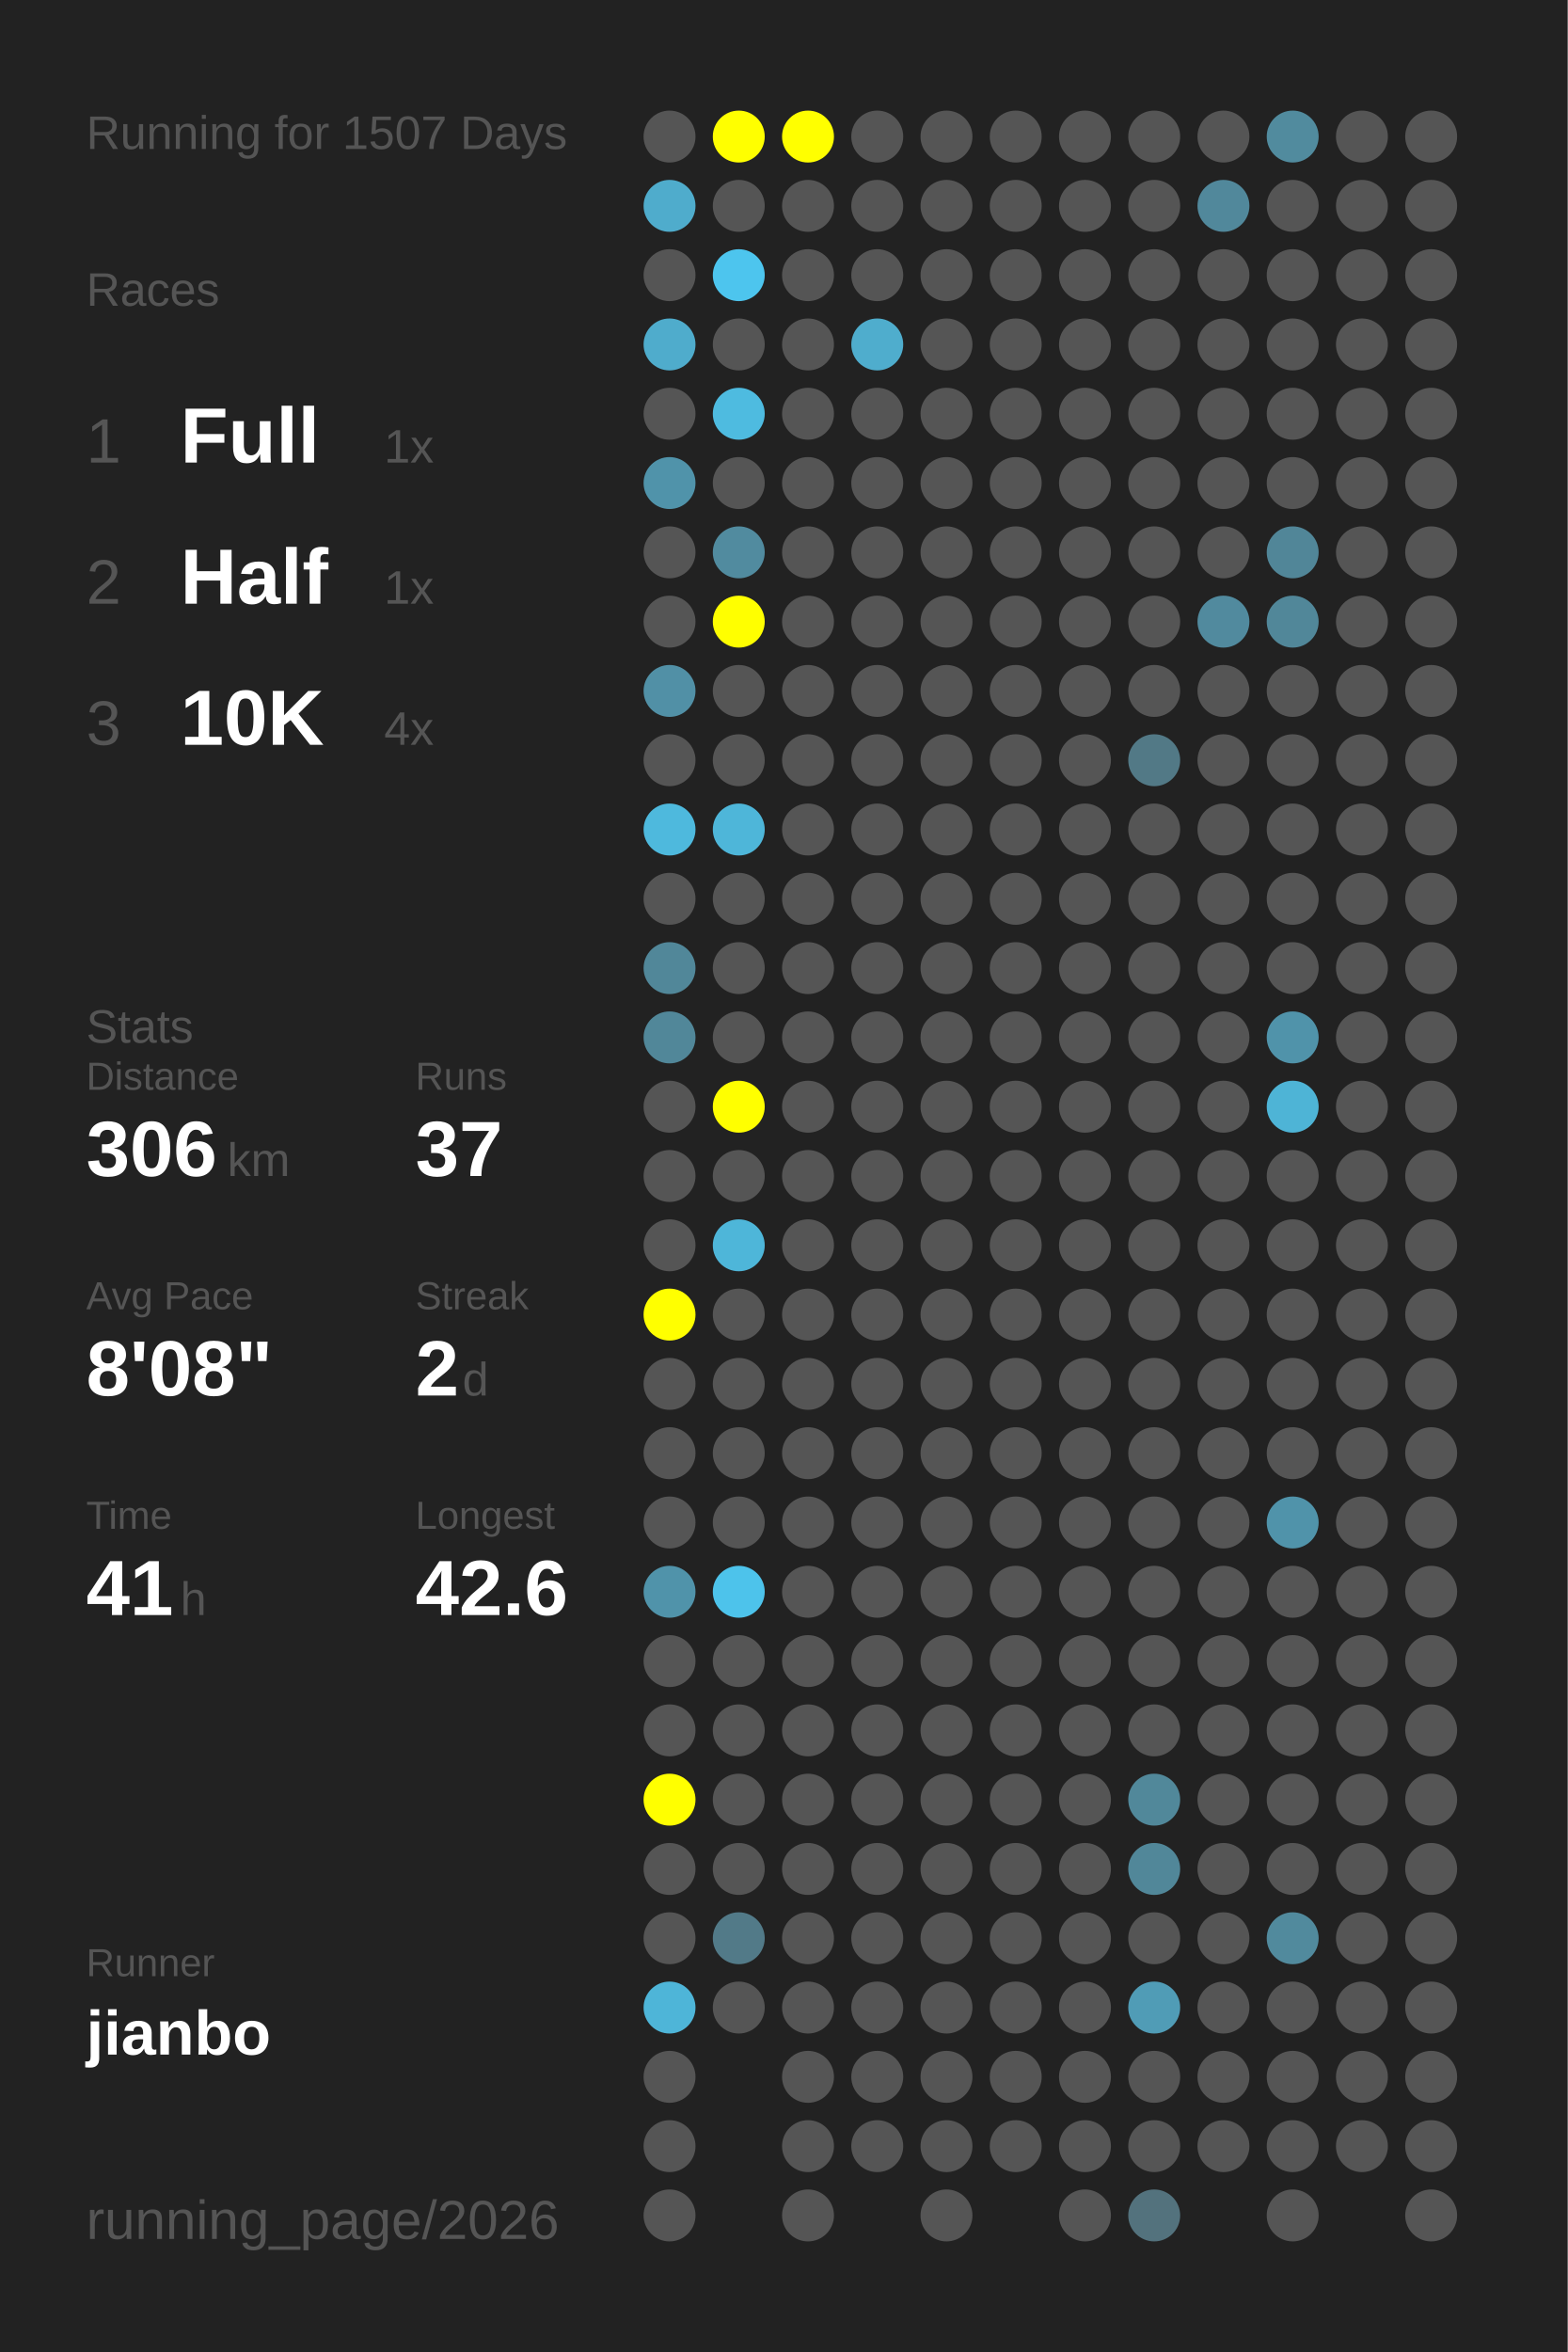
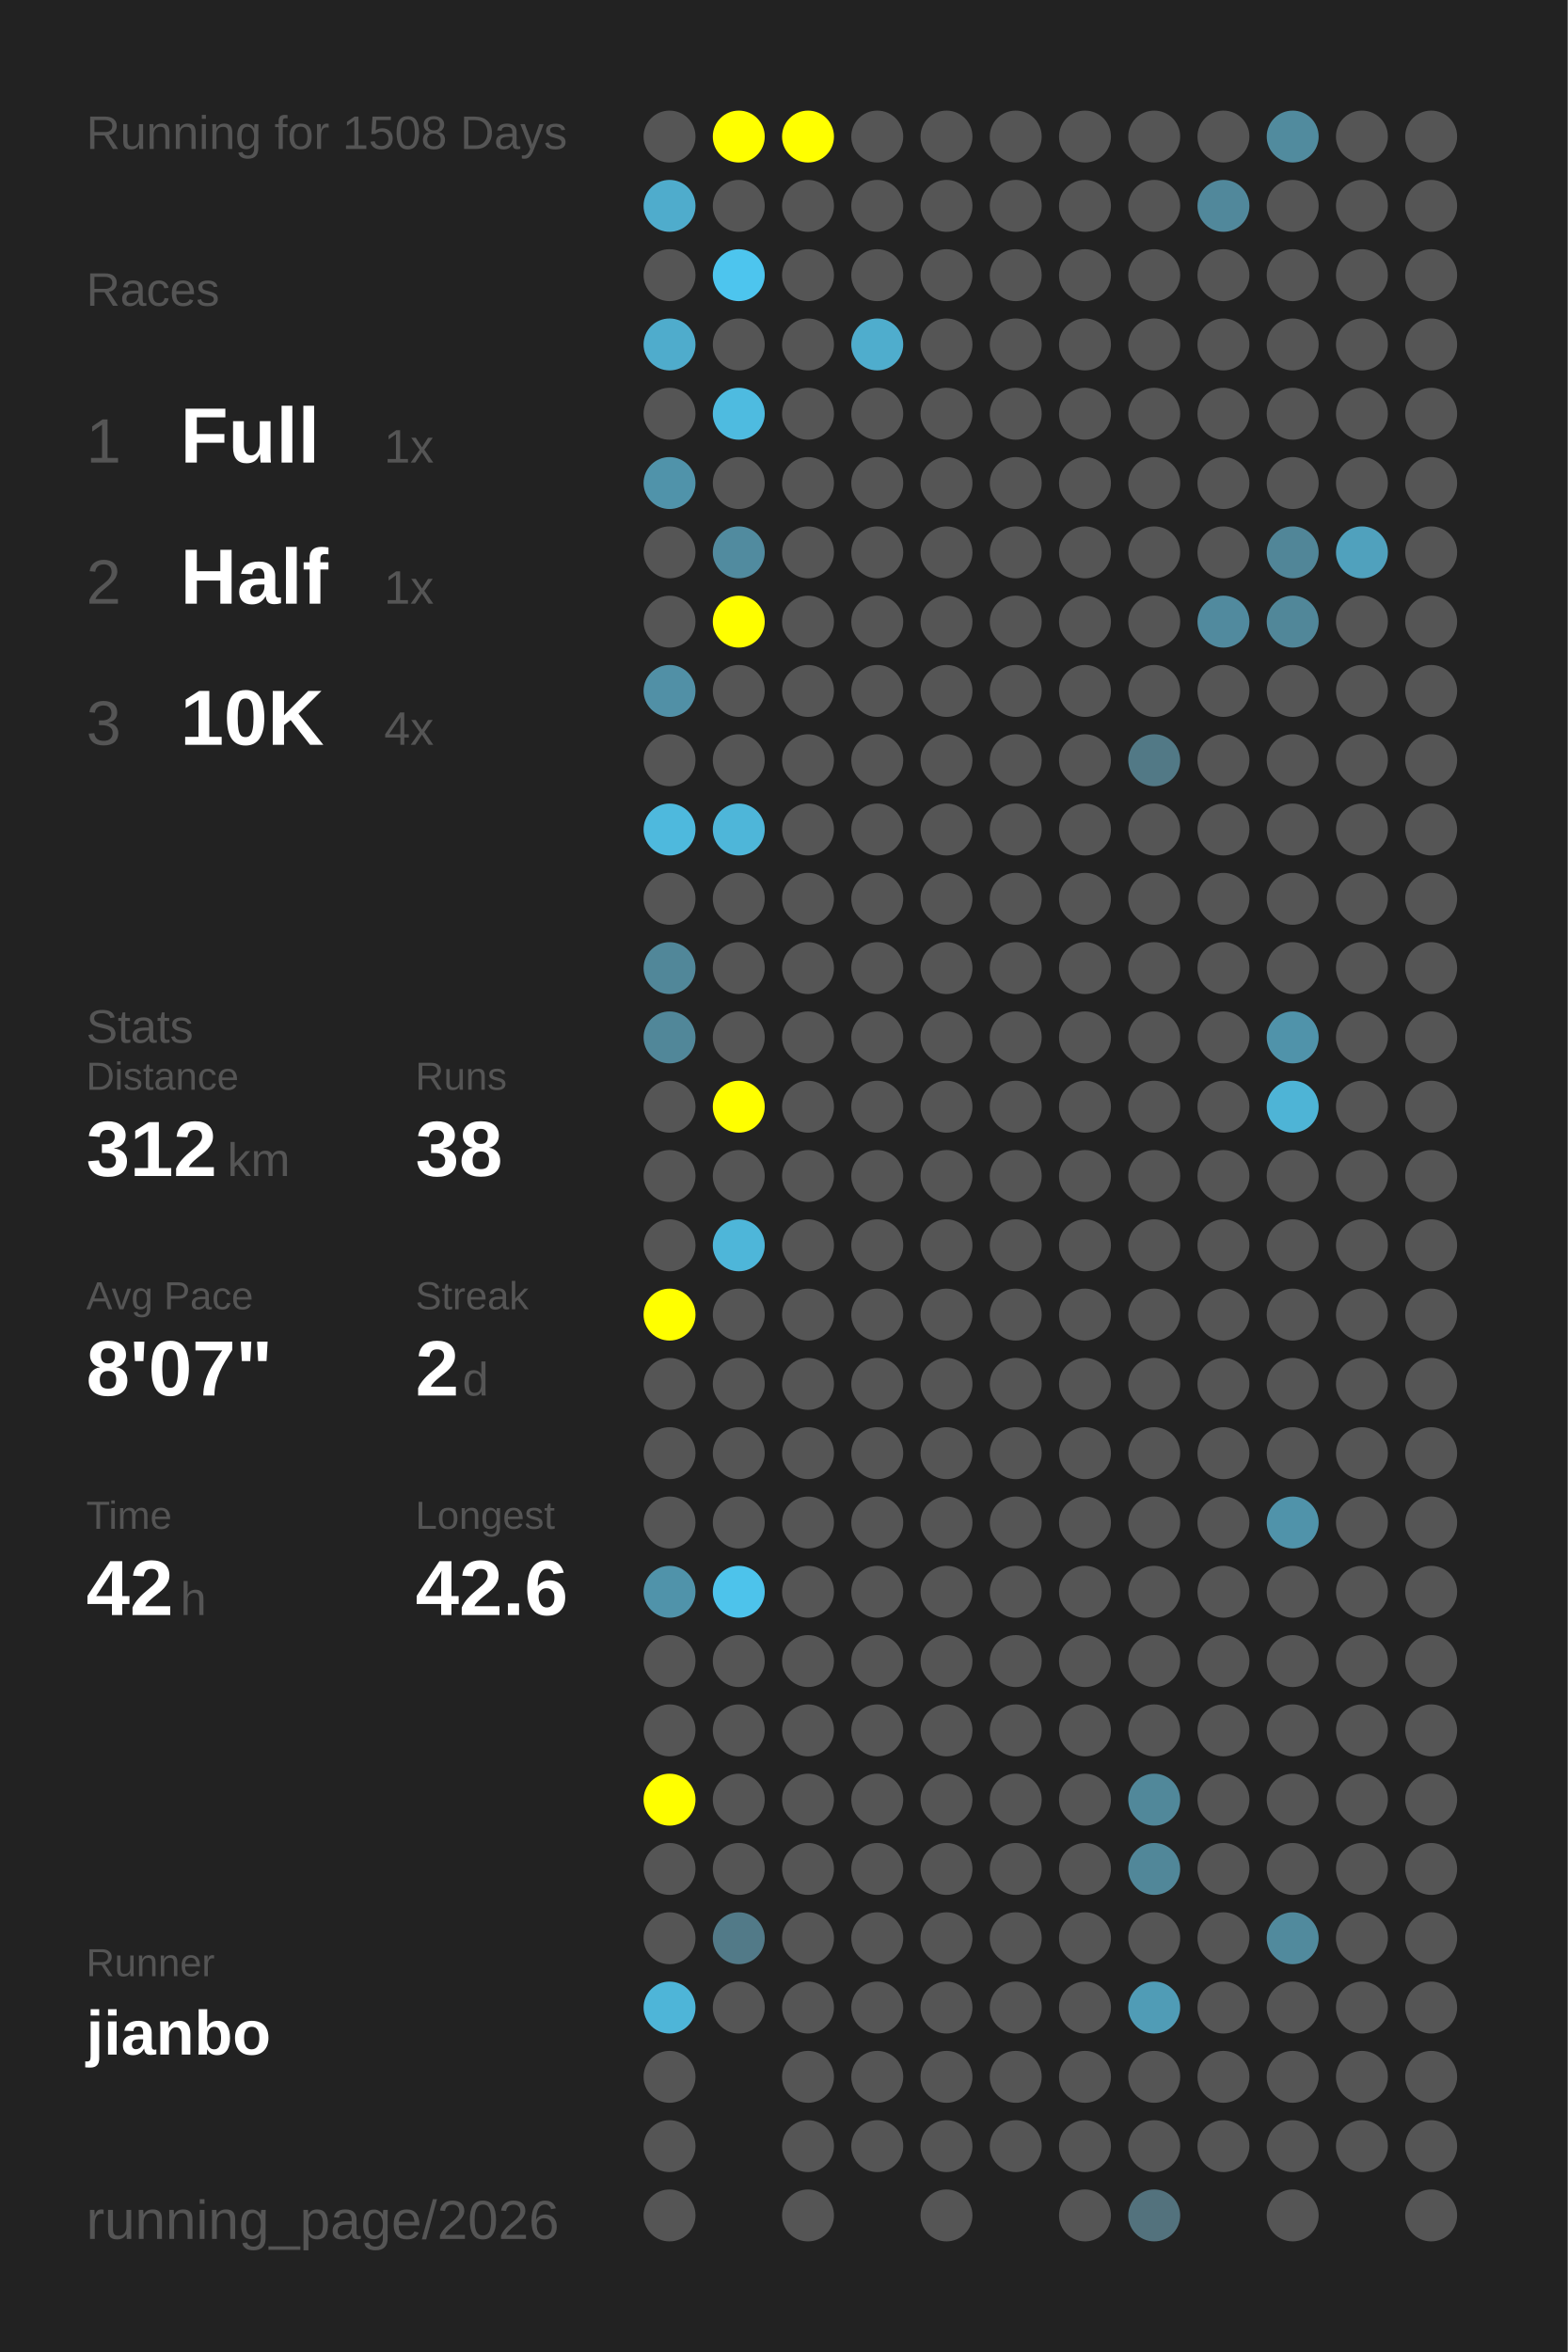
<svg xmlns="http://www.w3.org/2000/svg" baseProfile="full" height="300mm" version="1.1" viewBox="0,0,200,300" width="200mm">
  <defs />
  <rect fill="#222222" height="300" width="200" x="0" y="0" />
-   <text fill="#555555" style="font-size:6px; font-family:Arial;" x="11" y="19">Running for 1507 Days</text>
+   <text fill="#555555" style="font-size:6px; font-family:Arial;" x="11" y="19">Running for 1508 Days</text>
  <text fill="#555555" style="font-size:6px; font-family:Arial;" x="11" y="39">Races</text>
  <text fill="#555555" style="font-size:8px; font-family:Arial;" x="11" y="59">1</text>
  <text fill="#FFFFFF" style="font-size:10px; font-family:Arial; font-weight:bold;" x="23" y="59">Full</text>
  <text fill="#555555" style="font-size:6px; font-family:Arial;" x="49" y="59">1x</text>
  <text fill="#555555" style="font-size:8px; font-family:Arial;" x="11" y="77">2</text>
  <text fill="#FFFFFF" style="font-size:10px; font-family:Arial; font-weight:bold;" x="23" y="77">Half</text>
  <text fill="#555555" style="font-size:6px; font-family:Arial;" x="49" y="77">1x</text>
  <text fill="#555555" style="font-size:8px; font-family:Arial;" x="11" y="95">3</text>
  <text fill="#FFFFFF" style="font-size:10px; font-family:Arial; font-weight:bold;" x="23" y="95">10K</text>
  <text fill="#555555" style="font-size:6px; font-family:Arial;" x="49" y="95">4x</text>
  <text fill="#555555" style="font-size:6px; font-family:Arial;" x="11" y="133">Stats</text>
  <text fill="#555555" style="font-size:5px; font-family:Arial;" x="11" y="139">Distance</text>
-   <text fill="#FFFFFF" style="font-size:10px; font-family:Arial; font-weight:bold;" x="11" y="150">306</text>
+   <text fill="#FFFFFF" style="font-size:10px; font-family:Arial; font-weight:bold;" x="11" y="150">312</text>
  <text fill="#555555" style="font-size:6px; font-family:Arial;" x="29" y="150">km</text>
  <text fill="#555555" style="font-size:5px; font-family:Arial;" x="53" y="139">Runs</text>
-   <text fill="#FFFFFF" style="font-size:10px; font-family:Arial; font-weight:bold;" x="53" y="150">37</text>
+   <text fill="#FFFFFF" style="font-size:10px; font-family:Arial; font-weight:bold;" x="53" y="150">38</text>
  <text fill="#555555" style="font-size:5px; font-family:Arial;" x="11" y="167">Avg Pace</text>
-   <text fill="#FFFFFF" style="font-size:10px; font-family:Arial; font-weight:bold;" x="11" y="178">8'08"</text>
+   <text fill="#FFFFFF" style="font-size:10px; font-family:Arial; font-weight:bold;" x="11" y="178">8'07"</text>
  <text fill="#555555" style="font-size:5px; font-family:Arial;" x="53" y="167">Streak</text>
  <text fill="#FFFFFF" style="font-size:10px; font-family:Arial; font-weight:bold;" x="53" y="178">2</text>
  <text fill="#555555" style="font-size:6px; font-family:Arial;" x="59" y="178">d</text>
  <text fill="#555555" style="font-size:5px; font-family:Arial;" x="11" y="195">Time</text>
-   <text fill="#FFFFFF" style="font-size:10px; font-family:Arial; font-weight:bold;" x="11" y="206">41</text>
+   <text fill="#FFFFFF" style="font-size:10px; font-family:Arial; font-weight:bold;" x="11" y="206">42</text>
  <text fill="#555555" style="font-size:6px; font-family:Arial;" x="23" y="206">h</text>
  <text fill="#555555" style="font-size:5px; font-family:Arial;" x="53" y="195">Longest</text>
  <text fill="#FFFFFF" style="font-size:10px; font-family:Arial; font-weight:bold;" x="53" y="206">42.6</text>
  <text fill="#555555" style="font-size:5px; font-family:Arial;" x="11" y="252.065">Runner</text>
  <text fill="#FFFFFF" style="font-size:8px; font-family:Arial; font-weight:bold;" x="11" y="262.065">jianbo</text>
  <text fill="#555555" style="font-size:7px; font-family:Arial;" x="11" y="285.581">running_page/2026</text>
  <circle cx="85.417" cy="17.419" fill="#555555" r="3.312" />
  <circle cx="85.417" cy="26.258" fill="#4faccc" r="3.312" />
  <circle cx="85.417" cy="35.097" fill="#555555" r="3.312" />
  <circle cx="85.417" cy="43.935" fill="#4faccc" r="3.312" />
  <circle cx="85.417" cy="52.774" fill="#555555" r="3.312" />
  <circle cx="85.417" cy="61.613" fill="#5093aa" r="3.312" />
  <circle cx="85.417" cy="70.452" fill="#555555" r="3.312" />
  <circle cx="85.417" cy="79.29" fill="#555555" r="3.312" />
  <circle cx="85.417" cy="88.129" fill="#5190a6" r="3.312" />
  <circle cx="85.417" cy="96.968" fill="#555555" r="3.312" />
  <circle cx="85.417" cy="105.806" fill="#4eb9dd" r="3.312" />
  <circle cx="85.417" cy="114.645" fill="#555555" r="3.312" />
  <circle cx="85.417" cy="123.484" fill="#518799" r="3.312" />
  <circle cx="85.417" cy="132.323" fill="#518799" r="3.312" />
  <circle cx="85.417" cy="141.161" fill="#555555" r="3.312" />
  <circle cx="85.417" cy="150" fill="#555555" r="3.312" />
  <circle cx="85.417" cy="158.839" fill="#555555" r="3.312" />
  <circle cx="85.417" cy="167.677" fill="#FFFF00" r="3.312" />
  <circle cx="85.417" cy="176.516" fill="#555555" r="3.312" />
  <circle cx="85.417" cy="185.355" fill="#555555" r="3.312" />
  <circle cx="85.417" cy="194.194" fill="#555555" r="3.312" />
  <circle cx="85.417" cy="203.032" fill="#5093aa" r="3.312" />
  <circle cx="85.417" cy="211.871" fill="#555555" r="3.312" />
  <circle cx="85.417" cy="220.71" fill="#555555" r="3.312" />
  <circle cx="85.417" cy="229.548" fill="#FFFF00" r="3.312" />
  <circle cx="85.417" cy="238.387" fill="#555555" r="3.312" />
  <circle cx="85.417" cy="247.226" fill="#555555" r="3.312" />
  <circle cx="85.417" cy="256.065" fill="#4eb5d8" r="3.312" />
  <circle cx="85.417" cy="264.903" fill="#555555" r="3.312" />
  <circle cx="85.417" cy="273.742" fill="#555555" r="3.312" />
  <circle cx="85.417" cy="282.581" fill="#555555" r="3.312" />
  <circle cx="94.25" cy="17.419" fill="#FFFF00" r="3.312" />
  <circle cx="94.25" cy="26.258" fill="#555555" r="3.312" />
  <circle cx="94.25" cy="35.097" fill="#4dc5ee" r="3.312" />
  <circle cx="94.25" cy="43.935" fill="#555555" r="3.312" />
  <circle cx="94.25" cy="52.774" fill="#4ebbe0" r="3.312" />
  <circle cx="94.25" cy="61.613" fill="#555555" r="3.312" />
  <circle cx="94.25" cy="70.452" fill="#518b9f" r="3.312" />
  <circle cx="94.25" cy="79.29" fill="#FFFF00" r="3.312" />
  <circle cx="94.25" cy="88.129" fill="#555555" r="3.312" />
  <circle cx="94.25" cy="96.968" fill="#555555" r="3.312" />
  <circle cx="94.25" cy="105.806" fill="#4eb6d9" r="3.312" />
  <circle cx="94.25" cy="114.645" fill="#555555" r="3.312" />
  <circle cx="94.25" cy="123.484" fill="#555555" r="3.312" />
  <circle cx="94.25" cy="132.323" fill="#555555" r="3.312" />
  <circle cx="94.25" cy="141.161" fill="#FFFF00" r="3.312" />
  <circle cx="94.25" cy="150" fill="#555555" r="3.312" />
  <circle cx="94.25" cy="158.839" fill="#4eb6d9" r="3.312" />
  <circle cx="94.25" cy="167.677" fill="#555555" r="3.312" />
  <circle cx="94.25" cy="176.516" fill="#555555" r="3.312" />
  <circle cx="94.25" cy="185.355" fill="#555555" r="3.312" />
  <circle cx="94.25" cy="194.194" fill="#555555" r="3.312" />
  <circle cx="94.25" cy="203.032" fill="#4dc3eb" r="3.312" />
  <circle cx="94.25" cy="211.871" fill="#555555" r="3.312" />
  <circle cx="94.25" cy="220.71" fill="#555555" r="3.312" />
  <circle cx="94.25" cy="229.548" fill="#555555" r="3.312" />
  <circle cx="94.25" cy="238.387" fill="#555555" r="3.312" />
  <circle cx="94.25" cy="247.226" fill="#527a88" r="3.312" />
  <circle cx="94.25" cy="256.065" fill="#555555" r="3.312" />
  <circle cx="103.083" cy="17.419" fill="#FFFF00" r="3.312" />
  <circle cx="103.083" cy="26.258" fill="#555555" r="3.312" />
  <circle cx="103.083" cy="35.097" fill="#555555" r="3.312" />
  <circle cx="103.083" cy="43.935" fill="#555555" r="3.312" />
  <circle cx="103.083" cy="52.774" fill="#555555" r="3.312" />
  <circle cx="103.083" cy="61.613" fill="#555555" r="3.312" />
  <circle cx="103.083" cy="70.452" fill="#555555" r="3.312" />
  <circle cx="103.083" cy="79.29" fill="#555555" r="3.312" />
  <circle cx="103.083" cy="88.129" fill="#555555" r="3.312" />
  <circle cx="103.083" cy="96.968" fill="#555555" r="3.312" />
  <circle cx="103.083" cy="105.806" fill="#555555" r="3.312" />
  <circle cx="103.083" cy="114.645" fill="#555555" r="3.312" />
  <circle cx="103.083" cy="123.484" fill="#555555" r="3.312" />
  <circle cx="103.083" cy="132.323" fill="#555555" r="3.312" />
  <circle cx="103.083" cy="141.161" fill="#555555" r="3.312" />
  <circle cx="103.083" cy="150" fill="#555555" r="3.312" />
  <circle cx="103.083" cy="158.839" fill="#555555" r="3.312" />
  <circle cx="103.083" cy="167.677" fill="#555555" r="3.312" />
  <circle cx="103.083" cy="176.516" fill="#555555" r="3.312" />
  <circle cx="103.083" cy="185.355" fill="#555555" r="3.312" />
  <circle cx="103.083" cy="194.194" fill="#555555" r="3.312" />
  <circle cx="103.083" cy="203.032" fill="#555555" r="3.312" />
  <circle cx="103.083" cy="211.871" fill="#555555" r="3.312" />
  <circle cx="103.083" cy="220.71" fill="#555555" r="3.312" />
  <circle cx="103.083" cy="229.548" fill="#555555" r="3.312" />
  <circle cx="103.083" cy="238.387" fill="#555555" r="3.312" />
  <circle cx="103.083" cy="247.226" fill="#555555" r="3.312" />
  <circle cx="103.083" cy="256.065" fill="#555555" r="3.312" />
  <circle cx="103.083" cy="264.903" fill="#555555" r="3.312" />
  <circle cx="103.083" cy="273.742" fill="#555555" r="3.312" />
  <circle cx="103.083" cy="282.581" fill="#555555" r="3.312" />
  <circle cx="111.917" cy="17.419" fill="#555555" r="3.312" />
  <circle cx="111.917" cy="26.258" fill="#555555" r="3.312" />
  <circle cx="111.917" cy="35.097" fill="#555555" r="3.312" />
  <circle cx="111.917" cy="43.935" fill="#4fadcd" r="3.312" />
  <circle cx="111.917" cy="52.774" fill="#555555" r="3.312" />
  <circle cx="111.917" cy="61.613" fill="#555555" r="3.312" />
  <circle cx="111.917" cy="70.452" fill="#555555" r="3.312" />
  <circle cx="111.917" cy="79.29" fill="#555555" r="3.312" />
  <circle cx="111.917" cy="88.129" fill="#555555" r="3.312" />
  <circle cx="111.917" cy="96.968" fill="#555555" r="3.312" />
  <circle cx="111.917" cy="105.806" fill="#555555" r="3.312" />
  <circle cx="111.917" cy="114.645" fill="#555555" r="3.312" />
  <circle cx="111.917" cy="123.484" fill="#555555" r="3.312" />
  <circle cx="111.917" cy="132.323" fill="#555555" r="3.312" />
  <circle cx="111.917" cy="141.161" fill="#555555" r="3.312" />
  <circle cx="111.917" cy="150" fill="#555555" r="3.312" />
  <circle cx="111.917" cy="158.839" fill="#555555" r="3.312" />
  <circle cx="111.917" cy="167.677" fill="#555555" r="3.312" />
  <circle cx="111.917" cy="176.516" fill="#555555" r="3.312" />
  <circle cx="111.917" cy="185.355" fill="#555555" r="3.312" />
  <circle cx="111.917" cy="194.194" fill="#555555" r="3.312" />
  <circle cx="111.917" cy="203.032" fill="#555555" r="3.312" />
  <circle cx="111.917" cy="211.871" fill="#555555" r="3.312" />
  <circle cx="111.917" cy="220.71" fill="#555555" r="3.312" />
  <circle cx="111.917" cy="229.548" fill="#555555" r="3.312" />
  <circle cx="111.917" cy="238.387" fill="#555555" r="3.312" />
  <circle cx="111.917" cy="247.226" fill="#555555" r="3.312" />
  <circle cx="111.917" cy="256.065" fill="#555555" r="3.312" />
  <circle cx="111.917" cy="264.903" fill="#555555" r="3.312" />
  <circle cx="111.917" cy="273.742" fill="#555555" r="3.312" />
  <circle cx="120.75" cy="17.419" fill="#555555" r="3.312" />
  <circle cx="120.75" cy="26.258" fill="#555555" r="3.312" />
  <circle cx="120.75" cy="35.097" fill="#555555" r="3.312" />
  <circle cx="120.75" cy="43.935" fill="#555555" r="3.312" />
  <circle cx="120.75" cy="52.774" fill="#555555" r="3.312" />
  <circle cx="120.75" cy="61.613" fill="#555555" r="3.312" />
  <circle cx="120.75" cy="70.452" fill="#555555" r="3.312" />
  <circle cx="120.75" cy="79.29" fill="#555555" r="3.312" />
  <circle cx="120.75" cy="88.129" fill="#555555" r="3.312" />
  <circle cx="120.75" cy="96.968" fill="#555555" r="3.312" />
  <circle cx="120.75" cy="105.806" fill="#555555" r="3.312" />
  <circle cx="120.75" cy="114.645" fill="#555555" r="3.312" />
  <circle cx="120.75" cy="123.484" fill="#555555" r="3.312" />
  <circle cx="120.75" cy="132.323" fill="#555555" r="3.312" />
  <circle cx="120.75" cy="141.161" fill="#555555" r="3.312" />
  <circle cx="120.75" cy="150" fill="#555555" r="3.312" />
  <circle cx="120.75" cy="158.839" fill="#555555" r="3.312" />
  <circle cx="120.75" cy="167.677" fill="#555555" r="3.312" />
  <circle cx="120.75" cy="176.516" fill="#555555" r="3.312" />
  <circle cx="120.75" cy="185.355" fill="#555555" r="3.312" />
  <circle cx="120.75" cy="194.194" fill="#555555" r="3.312" />
  <circle cx="120.75" cy="203.032" fill="#555555" r="3.312" />
  <circle cx="120.75" cy="211.871" fill="#555555" r="3.312" />
  <circle cx="120.75" cy="220.71" fill="#555555" r="3.312" />
  <circle cx="120.75" cy="229.548" fill="#555555" r="3.312" />
  <circle cx="120.75" cy="238.387" fill="#555555" r="3.312" />
  <circle cx="120.75" cy="247.226" fill="#555555" r="3.312" />
  <circle cx="120.75" cy="256.065" fill="#555555" r="3.312" />
  <circle cx="120.75" cy="264.903" fill="#555555" r="3.312" />
  <circle cx="120.75" cy="273.742" fill="#555555" r="3.312" />
  <circle cx="120.75" cy="282.581" fill="#555555" r="3.312" />
  <circle cx="129.583" cy="17.419" fill="#555555" r="3.312" />
  <circle cx="129.583" cy="26.258" fill="#555555" r="3.312" />
  <circle cx="129.583" cy="35.097" fill="#555555" r="3.312" />
  <circle cx="129.583" cy="43.935" fill="#555555" r="3.312" />
  <circle cx="129.583" cy="52.774" fill="#555555" r="3.312" />
  <circle cx="129.583" cy="61.613" fill="#555555" r="3.312" />
  <circle cx="129.583" cy="70.452" fill="#555555" r="3.312" />
  <circle cx="129.583" cy="79.29" fill="#555555" r="3.312" />
  <circle cx="129.583" cy="88.129" fill="#555555" r="3.312" />
  <circle cx="129.583" cy="96.968" fill="#555555" r="3.312" />
  <circle cx="129.583" cy="105.806" fill="#555555" r="3.312" />
  <circle cx="129.583" cy="114.645" fill="#555555" r="3.312" />
  <circle cx="129.583" cy="123.484" fill="#555555" r="3.312" />
  <circle cx="129.583" cy="132.323" fill="#555555" r="3.312" />
  <circle cx="129.583" cy="141.161" fill="#555555" r="3.312" />
  <circle cx="129.583" cy="150" fill="#555555" r="3.312" />
  <circle cx="129.583" cy="158.839" fill="#555555" r="3.312" />
  <circle cx="129.583" cy="167.677" fill="#555555" r="3.312" />
  <circle cx="129.583" cy="176.516" fill="#555555" r="3.312" />
  <circle cx="129.583" cy="185.355" fill="#555555" r="3.312" />
  <circle cx="129.583" cy="194.194" fill="#555555" r="3.312" />
  <circle cx="129.583" cy="203.032" fill="#555555" r="3.312" />
  <circle cx="129.583" cy="211.871" fill="#555555" r="3.312" />
  <circle cx="129.583" cy="220.71" fill="#555555" r="3.312" />
  <circle cx="129.583" cy="229.548" fill="#555555" r="3.312" />
  <circle cx="129.583" cy="238.387" fill="#555555" r="3.312" />
  <circle cx="129.583" cy="247.226" fill="#555555" r="3.312" />
  <circle cx="129.583" cy="256.065" fill="#555555" r="3.312" />
  <circle cx="129.583" cy="264.903" fill="#555555" r="3.312" />
  <circle cx="129.583" cy="273.742" fill="#555555" r="3.312" />
  <circle cx="138.417" cy="17.419" fill="#555555" r="3.312" />
  <circle cx="138.417" cy="26.258" fill="#555555" r="3.312" />
  <circle cx="138.417" cy="35.097" fill="#555555" r="3.312" />
  <circle cx="138.417" cy="43.935" fill="#555555" r="3.312" />
  <circle cx="138.417" cy="52.774" fill="#555555" r="3.312" />
  <circle cx="138.417" cy="61.613" fill="#555555" r="3.312" />
  <circle cx="138.417" cy="70.452" fill="#555555" r="3.312" />
  <circle cx="138.417" cy="79.29" fill="#555555" r="3.312" />
  <circle cx="138.417" cy="88.129" fill="#555555" r="3.312" />
  <circle cx="138.417" cy="96.968" fill="#555555" r="3.312" />
  <circle cx="138.417" cy="105.806" fill="#555555" r="3.312" />
  <circle cx="138.417" cy="114.645" fill="#555555" r="3.312" />
  <circle cx="138.417" cy="123.484" fill="#555555" r="3.312" />
  <circle cx="138.417" cy="132.323" fill="#555555" r="3.312" />
  <circle cx="138.417" cy="141.161" fill="#555555" r="3.312" />
  <circle cx="138.417" cy="150" fill="#555555" r="3.312" />
  <circle cx="138.417" cy="158.839" fill="#555555" r="3.312" />
  <circle cx="138.417" cy="167.677" fill="#555555" r="3.312" />
  <circle cx="138.417" cy="176.516" fill="#555555" r="3.312" />
  <circle cx="138.417" cy="185.355" fill="#555555" r="3.312" />
  <circle cx="138.417" cy="194.194" fill="#555555" r="3.312" />
  <circle cx="138.417" cy="203.032" fill="#555555" r="3.312" />
  <circle cx="138.417" cy="211.871" fill="#555555" r="3.312" />
  <circle cx="138.417" cy="220.71" fill="#555555" r="3.312" />
  <circle cx="138.417" cy="229.548" fill="#555555" r="3.312" />
  <circle cx="138.417" cy="238.387" fill="#555555" r="3.312" />
  <circle cx="138.417" cy="247.226" fill="#555555" r="3.312" />
  <circle cx="138.417" cy="256.065" fill="#555555" r="3.312" />
  <circle cx="138.417" cy="264.903" fill="#555555" r="3.312" />
  <circle cx="138.417" cy="273.742" fill="#555555" r="3.312" />
  <circle cx="138.417" cy="282.581" fill="#555555" r="3.312" />
  <circle cx="147.25" cy="17.419" fill="#555555" r="3.312" />
  <circle cx="147.25" cy="26.258" fill="#555555" r="3.312" />
  <circle cx="147.25" cy="35.097" fill="#555555" r="3.312" />
  <circle cx="147.25" cy="43.935" fill="#555555" r="3.312" />
  <circle cx="147.25" cy="52.774" fill="#555555" r="3.312" />
  <circle cx="147.25" cy="61.613" fill="#555555" r="3.312" />
  <circle cx="147.25" cy="70.452" fill="#555555" r="3.312" />
  <circle cx="147.25" cy="79.29" fill="#555555" r="3.312" />
  <circle cx="147.25" cy="88.129" fill="#555555" r="3.312" />
  <circle cx="147.25" cy="96.968" fill="#527986" r="3.312" />
  <circle cx="147.25" cy="105.806" fill="#555555" r="3.312" />
  <circle cx="147.25" cy="114.645" fill="#555555" r="3.312" />
  <circle cx="147.25" cy="123.484" fill="#555555" r="3.312" />
  <circle cx="147.25" cy="132.323" fill="#555555" r="3.312" />
  <circle cx="147.25" cy="141.161" fill="#555555" r="3.312" />
  <circle cx="147.25" cy="150" fill="#555555" r="3.312" />
  <circle cx="147.25" cy="158.839" fill="#555555" r="3.312" />
  <circle cx="147.25" cy="167.677" fill="#555555" r="3.312" />
  <circle cx="147.25" cy="176.516" fill="#555555" r="3.312" />
  <circle cx="147.25" cy="185.355" fill="#555555" r="3.312" />
  <circle cx="147.25" cy="194.194" fill="#555555" r="3.312" />
  <circle cx="147.25" cy="203.032" fill="#555555" r="3.312" />
  <circle cx="147.25" cy="211.871" fill="#555555" r="3.312" />
  <circle cx="147.25" cy="220.71" fill="#555555" r="3.312" />
  <circle cx="147.25" cy="229.548" fill="#51889a" r="3.312" />
  <circle cx="147.25" cy="238.387" fill="#518799" r="3.312" />
  <circle cx="147.25" cy="247.226" fill="#555555" r="3.312" />
  <circle cx="147.25" cy="256.065" fill="#509cb6" r="3.312" />
  <circle cx="147.25" cy="264.903" fill="#555555" r="3.312" />
  <circle cx="147.25" cy="273.742" fill="#555555" r="3.312" />
  <circle cx="147.25" cy="282.581" fill="#53727d" r="3.312" />
  <circle cx="156.083" cy="17.419" fill="#555555" r="3.312" />
  <circle cx="156.083" cy="26.258" fill="#51889b" r="3.312" />
  <circle cx="156.083" cy="35.097" fill="#555555" r="3.312" />
  <circle cx="156.083" cy="43.935" fill="#555555" r="3.312" />
  <circle cx="156.083" cy="52.774" fill="#555555" r="3.312" />
  <circle cx="156.083" cy="61.613" fill="#555555" r="3.312" />
  <circle cx="156.083" cy="70.452" fill="#555555" r="3.312" />
  <circle cx="156.083" cy="79.29" fill="#518a9e" r="3.312" />
  <circle cx="156.083" cy="88.129" fill="#555555" r="3.312" />
  <circle cx="156.083" cy="96.968" fill="#555555" r="3.312" />
  <circle cx="156.083" cy="105.806" fill="#555555" r="3.312" />
  <circle cx="156.083" cy="114.645" fill="#555555" r="3.312" />
  <circle cx="156.083" cy="123.484" fill="#555555" r="3.312" />
  <circle cx="156.083" cy="132.323" fill="#555555" r="3.312" />
  <circle cx="156.083" cy="141.161" fill="#555555" r="3.312" />
  <circle cx="156.083" cy="150" fill="#555555" r="3.312" />
  <circle cx="156.083" cy="158.839" fill="#555555" r="3.312" />
  <circle cx="156.083" cy="167.677" fill="#555555" r="3.312" />
  <circle cx="156.083" cy="176.516" fill="#555555" r="3.312" />
  <circle cx="156.083" cy="185.355" fill="#555555" r="3.312" />
  <circle cx="156.083" cy="194.194" fill="#555555" r="3.312" />
  <circle cx="156.083" cy="203.032" fill="#555555" r="3.312" />
  <circle cx="156.083" cy="211.871" fill="#555555" r="3.312" />
  <circle cx="156.083" cy="220.71" fill="#555555" r="3.312" />
  <circle cx="156.083" cy="229.548" fill="#555555" r="3.312" />
  <circle cx="156.083" cy="238.387" fill="#555555" r="3.312" />
  <circle cx="156.083" cy="247.226" fill="#555555" r="3.312" />
  <circle cx="156.083" cy="256.065" fill="#555555" r="3.312" />
  <circle cx="156.083" cy="264.903" fill="#555555" r="3.312" />
  <circle cx="156.083" cy="273.742" fill="#555555" r="3.312" />
  <circle cx="164.917" cy="17.419" fill="#518b9e" r="3.312" />
  <circle cx="164.917" cy="26.258" fill="#555555" r="3.312" />
  <circle cx="164.917" cy="35.097" fill="#555555" r="3.312" />
  <circle cx="164.917" cy="43.935" fill="#555555" r="3.312" />
  <circle cx="164.917" cy="52.774" fill="#555555" r="3.312" />
  <circle cx="164.917" cy="61.613" fill="#555555" r="3.312" />
  <circle cx="164.917" cy="70.452" fill="#518698" r="3.312" />
  <circle cx="164.917" cy="79.29" fill="#518799" r="3.312" />
  <circle cx="164.917" cy="88.129" fill="#555555" r="3.312" />
  <circle cx="164.917" cy="96.968" fill="#555555" r="3.312" />
  <circle cx="164.917" cy="105.806" fill="#555555" r="3.312" />
  <circle cx="164.917" cy="114.645" fill="#555555" r="3.312" />
  <circle cx="164.917" cy="123.484" fill="#555555" r="3.312" />
  <circle cx="164.917" cy="132.323" fill="#5093aa" r="3.312" />
  <circle cx="164.917" cy="141.161" fill="#4eb4d6" r="3.312" />
  <circle cx="164.917" cy="150" fill="#555555" r="3.312" />
  <circle cx="164.917" cy="158.839" fill="#555555" r="3.312" />
  <circle cx="164.917" cy="167.677" fill="#555555" r="3.312" />
  <circle cx="164.917" cy="176.516" fill="#555555" r="3.312" />
  <circle cx="164.917" cy="185.355" fill="#555555" r="3.312" />
  <circle cx="164.917" cy="194.194" fill="#5093aa" r="3.312" />
  <circle cx="164.917" cy="203.032" fill="#555555" r="3.312" />
  <circle cx="164.917" cy="211.871" fill="#555555" r="3.312" />
  <circle cx="164.917" cy="220.71" fill="#555555" r="3.312" />
  <circle cx="164.917" cy="229.548" fill="#555555" r="3.312" />
  <circle cx="164.917" cy="238.387" fill="#555555" r="3.312" />
  <circle cx="164.917" cy="247.226" fill="#518a9d" r="3.312" />
  <circle cx="164.917" cy="256.065" fill="#555555" r="3.312" />
  <circle cx="164.917" cy="264.903" fill="#555555" r="3.312" />
  <circle cx="164.917" cy="273.742" fill="#555555" r="3.312" />
  <circle cx="164.917" cy="282.581" fill="#555555" r="3.312" />
  <circle cx="173.75" cy="17.419" fill="#555555" r="3.312" />
  <circle cx="173.75" cy="26.258" fill="#555555" r="3.312" />
  <circle cx="173.75" cy="35.097" fill="#555555" r="3.312" />
  <circle cx="173.75" cy="43.935" fill="#555555" r="3.312" />
  <circle cx="173.75" cy="52.774" fill="#555555" r="3.312" />
  <circle cx="173.75" cy="61.613" fill="#555555" r="3.312" />
-   <circle cx="173.75" cy="70.452" fill="#555555" r="3.312" />
+   <circle cx="173.75" cy="70.452" fill="#50a1bd" r="3.312" />
  <circle cx="173.75" cy="79.29" fill="#555555" r="3.312" />
  <circle cx="173.75" cy="88.129" fill="#555555" r="3.312" />
  <circle cx="173.75" cy="96.968" fill="#555555" r="3.312" />
  <circle cx="173.75" cy="105.806" fill="#555555" r="3.312" />
  <circle cx="173.75" cy="114.645" fill="#555555" r="3.312" />
  <circle cx="173.75" cy="123.484" fill="#555555" r="3.312" />
  <circle cx="173.75" cy="132.323" fill="#555555" r="3.312" />
  <circle cx="173.75" cy="141.161" fill="#555555" r="3.312" />
  <circle cx="173.75" cy="150" fill="#555555" r="3.312" />
  <circle cx="173.75" cy="158.839" fill="#555555" r="3.312" />
  <circle cx="173.75" cy="167.677" fill="#555555" r="3.312" />
  <circle cx="173.75" cy="176.516" fill="#555555" r="3.312" />
  <circle cx="173.75" cy="185.355" fill="#555555" r="3.312" />
  <circle cx="173.75" cy="194.194" fill="#555555" r="3.312" />
  <circle cx="173.75" cy="203.032" fill="#555555" r="3.312" />
  <circle cx="173.75" cy="211.871" fill="#555555" r="3.312" />
  <circle cx="173.75" cy="220.71" fill="#555555" r="3.312" />
  <circle cx="173.75" cy="229.548" fill="#555555" r="3.312" />
  <circle cx="173.75" cy="238.387" fill="#555555" r="3.312" />
  <circle cx="173.75" cy="247.226" fill="#555555" r="3.312" />
  <circle cx="173.75" cy="256.065" fill="#555555" r="3.312" />
  <circle cx="173.75" cy="264.903" fill="#555555" r="3.312" />
  <circle cx="173.75" cy="273.742" fill="#555555" r="3.312" />
  <circle cx="182.583" cy="17.419" fill="#555555" r="3.312" />
  <circle cx="182.583" cy="26.258" fill="#555555" r="3.312" />
  <circle cx="182.583" cy="35.097" fill="#555555" r="3.312" />
  <circle cx="182.583" cy="43.935" fill="#555555" r="3.312" />
  <circle cx="182.583" cy="52.774" fill="#555555" r="3.312" />
  <circle cx="182.583" cy="61.613" fill="#555555" r="3.312" />
  <circle cx="182.583" cy="70.452" fill="#555555" r="3.312" />
  <circle cx="182.583" cy="79.29" fill="#555555" r="3.312" />
  <circle cx="182.583" cy="88.129" fill="#555555" r="3.312" />
  <circle cx="182.583" cy="96.968" fill="#555555" r="3.312" />
  <circle cx="182.583" cy="105.806" fill="#555555" r="3.312" />
  <circle cx="182.583" cy="114.645" fill="#555555" r="3.312" />
  <circle cx="182.583" cy="123.484" fill="#555555" r="3.312" />
  <circle cx="182.583" cy="132.323" fill="#555555" r="3.312" />
  <circle cx="182.583" cy="141.161" fill="#555555" r="3.312" />
  <circle cx="182.583" cy="150" fill="#555555" r="3.312" />
  <circle cx="182.583" cy="158.839" fill="#555555" r="3.312" />
  <circle cx="182.583" cy="167.677" fill="#555555" r="3.312" />
  <circle cx="182.583" cy="176.516" fill="#555555" r="3.312" />
  <circle cx="182.583" cy="185.355" fill="#555555" r="3.312" />
  <circle cx="182.583" cy="194.194" fill="#555555" r="3.312" />
  <circle cx="182.583" cy="203.032" fill="#555555" r="3.312" />
  <circle cx="182.583" cy="211.871" fill="#555555" r="3.312" />
  <circle cx="182.583" cy="220.71" fill="#555555" r="3.312" />
  <circle cx="182.583" cy="229.548" fill="#555555" r="3.312" />
  <circle cx="182.583" cy="238.387" fill="#555555" r="3.312" />
  <circle cx="182.583" cy="247.226" fill="#555555" r="3.312" />
  <circle cx="182.583" cy="256.065" fill="#555555" r="3.312" />
  <circle cx="182.583" cy="264.903" fill="#555555" r="3.312" />
  <circle cx="182.583" cy="273.742" fill="#555555" r="3.312" />
  <circle cx="182.583" cy="282.581" fill="#555555" r="3.312" />
</svg>
